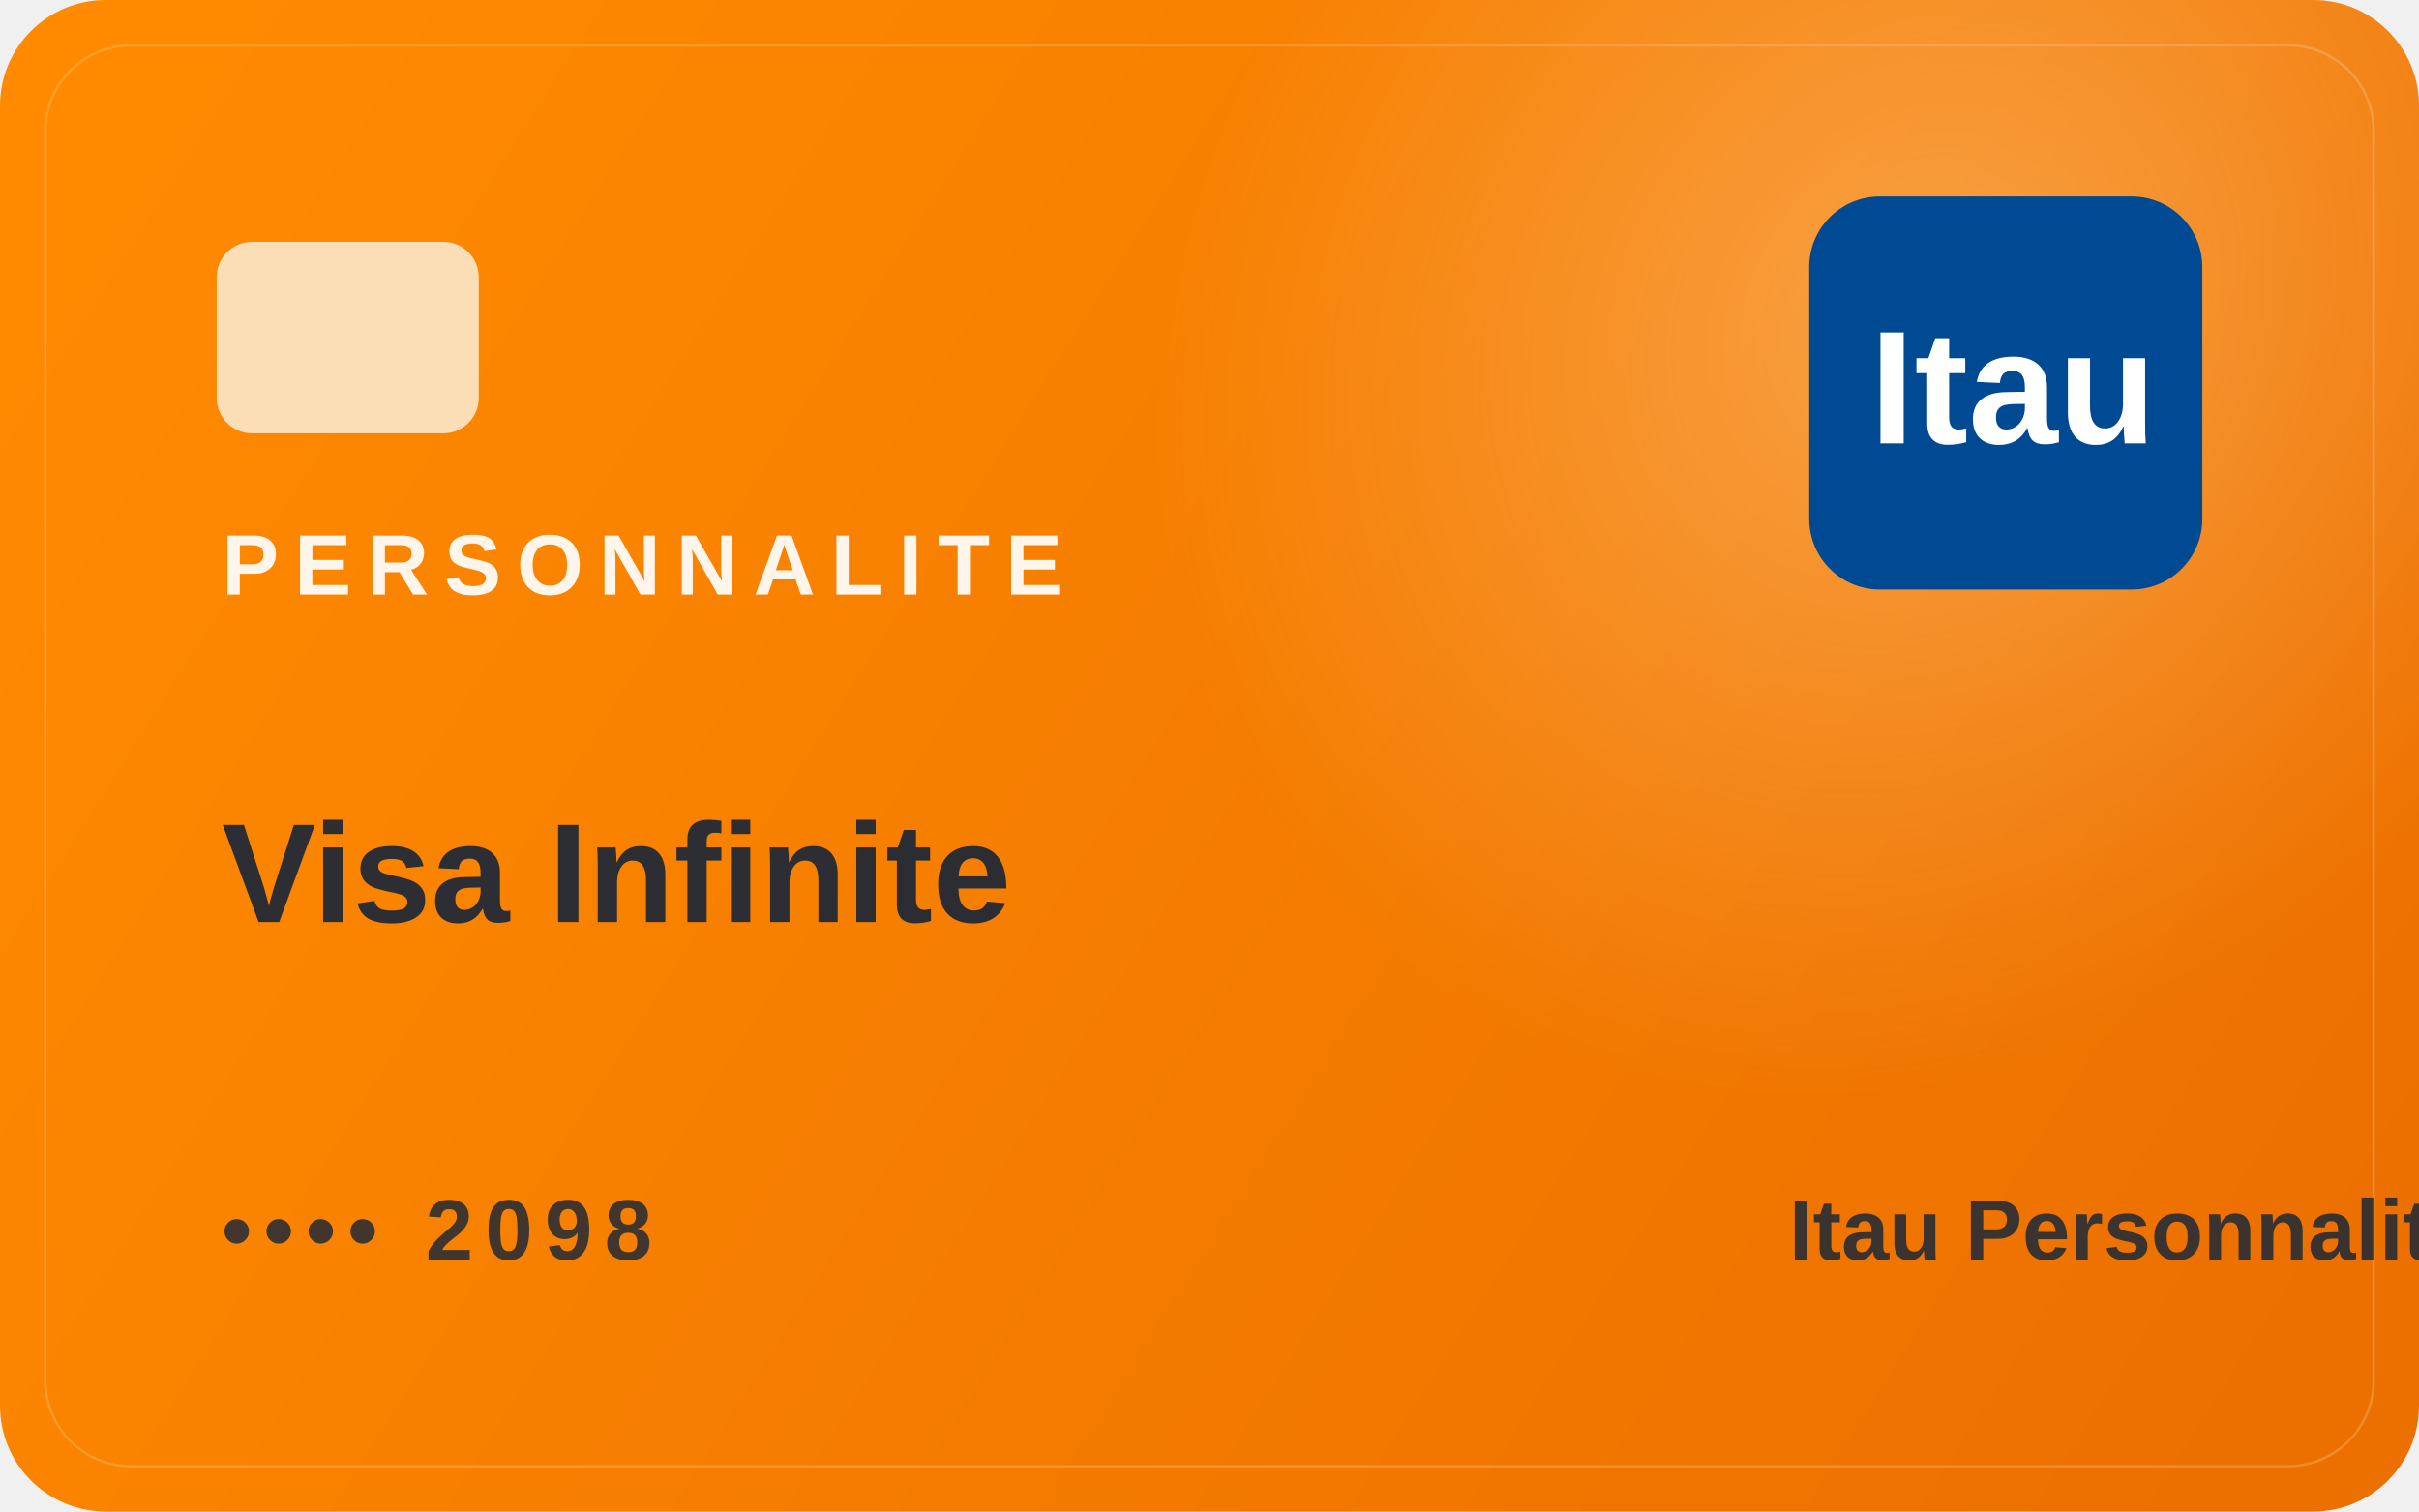
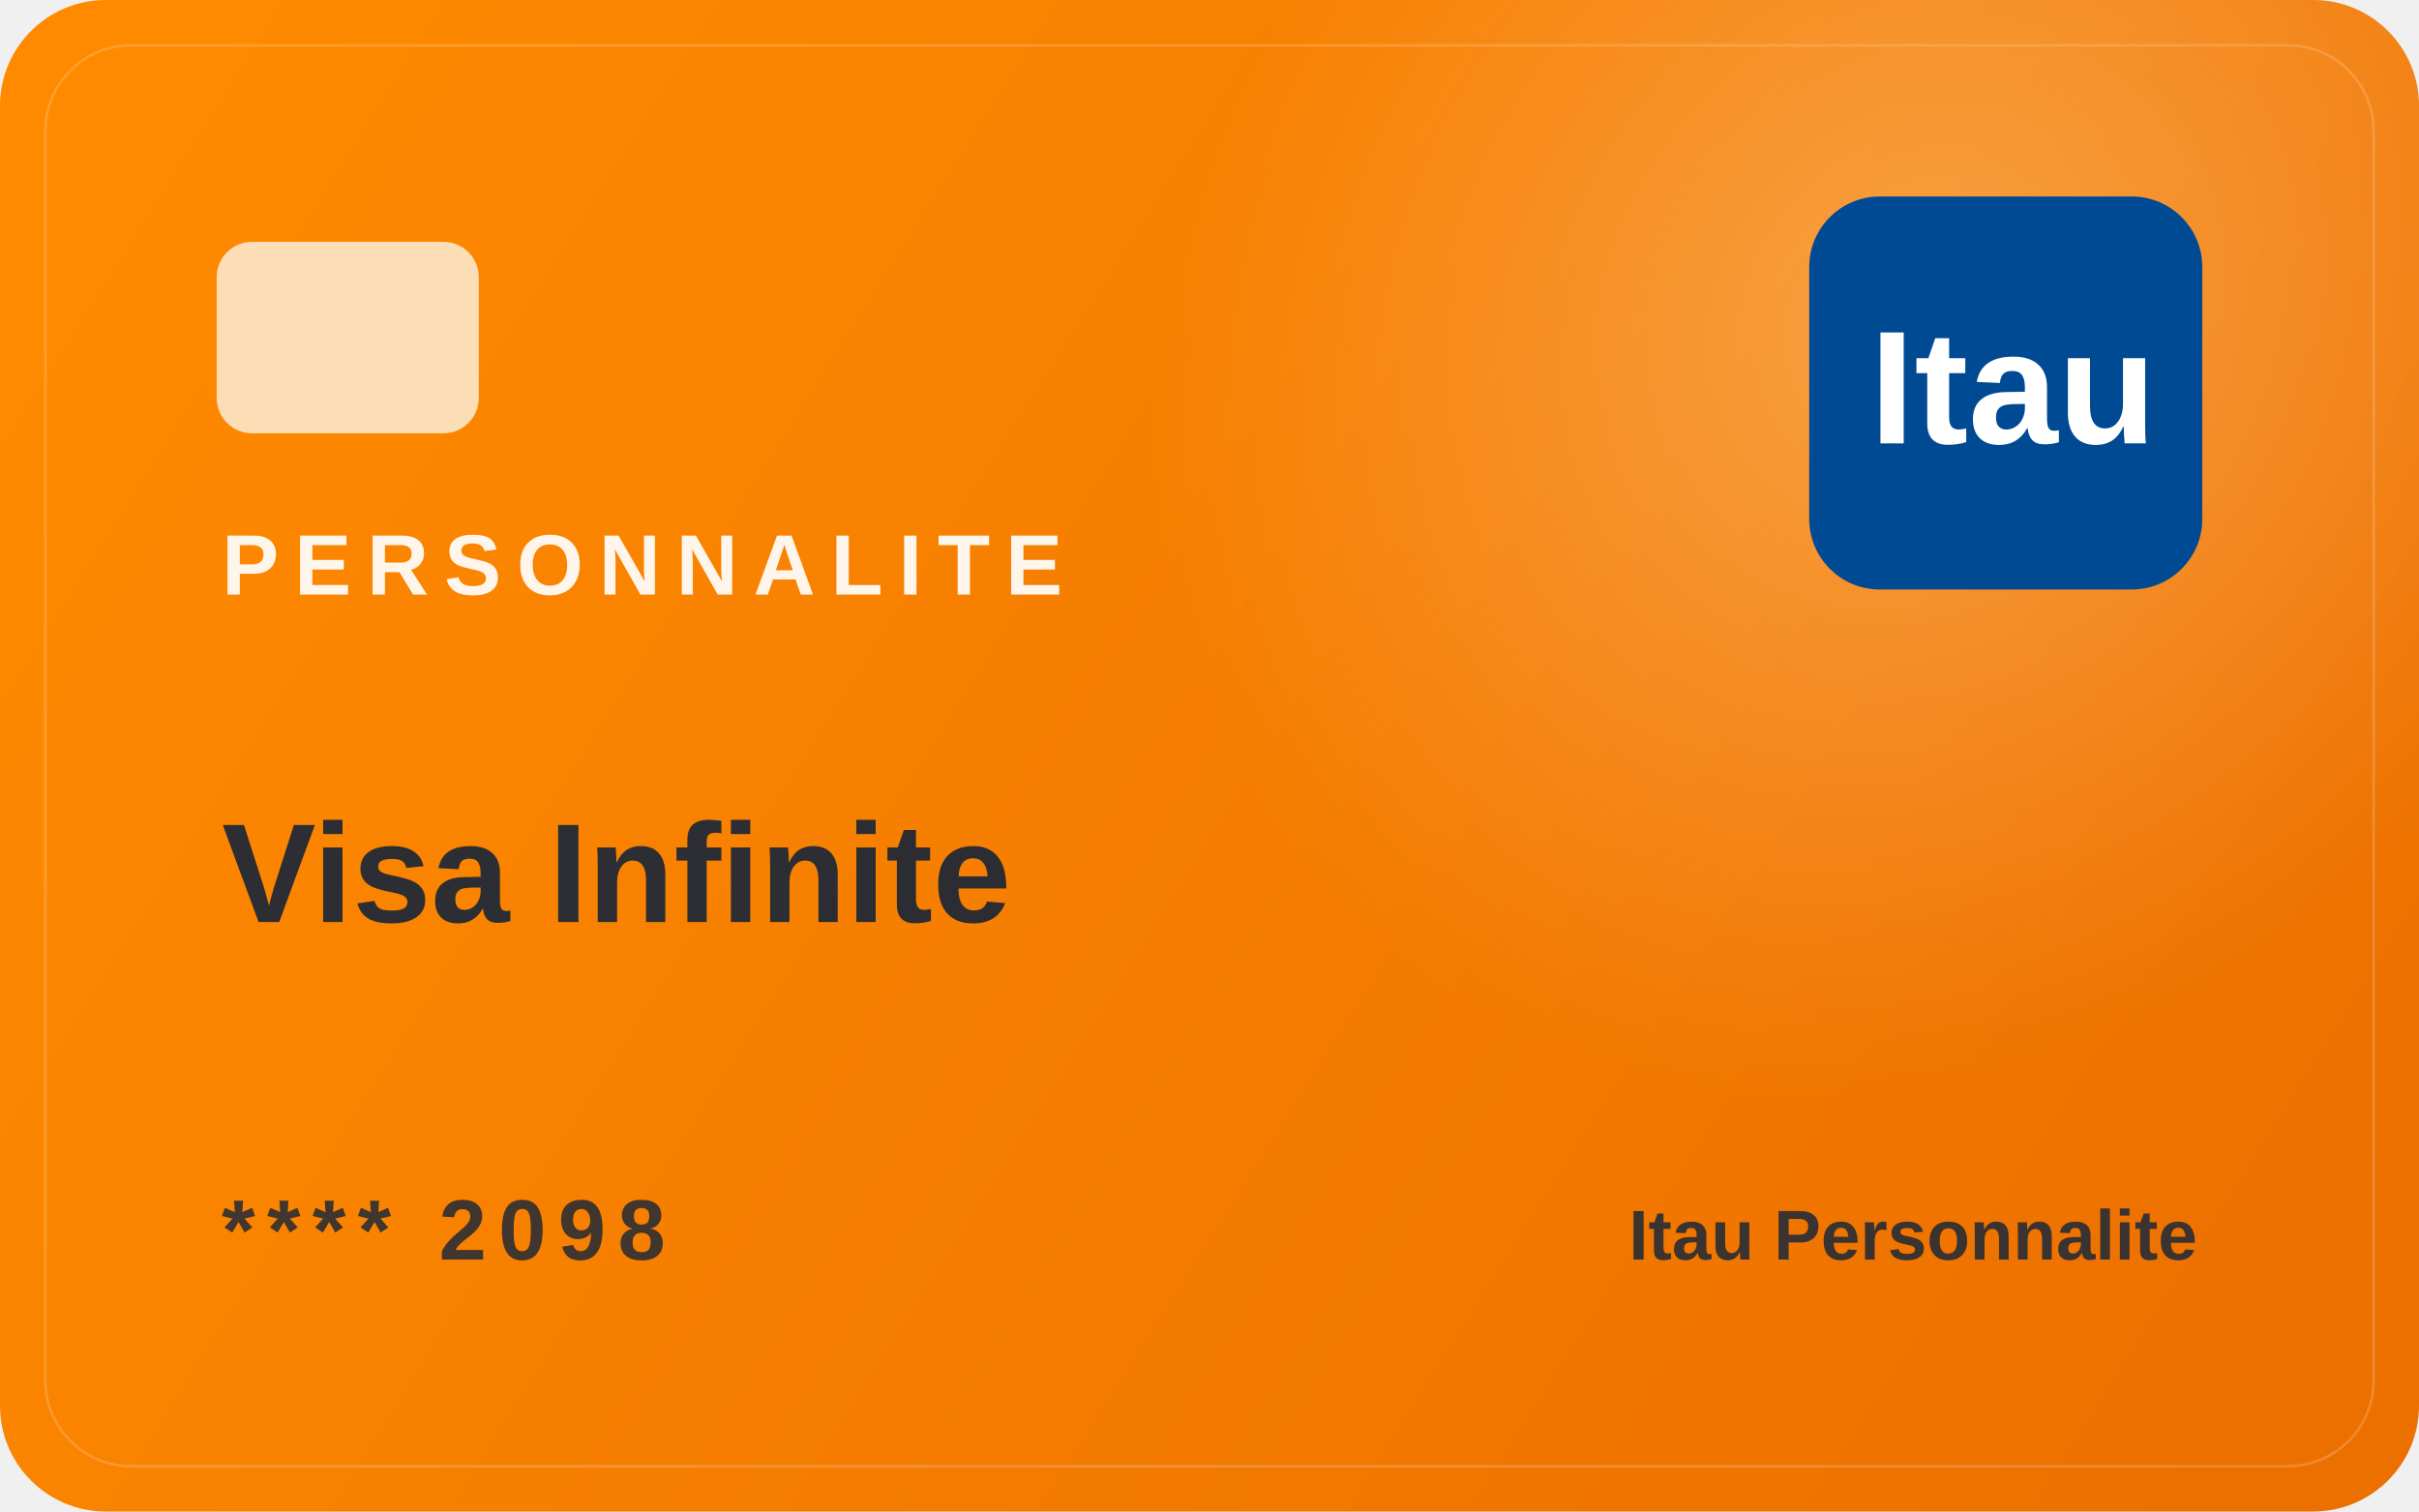
<svg xmlns="http://www.w3.org/2000/svg" width="960" height="600" viewBox="0 0 960 600" fill="none">
  <defs>
    <linearGradient id="itau-bg" x1="60" y1="36" x2="896" y2="564" gradientUnits="userSpaceOnUse">
      <stop stop-color="#FF8A00" />
      <stop offset="1" stop-color="#EC7000" />
    </linearGradient>
    <radialGradient id="itau-glow" cx="0" cy="0" r="1" gradientUnits="userSpaceOnUse" gradientTransform="translate(764 126) rotate(132) scale(330 284)">
      <stop stop-color="#FFD29B" stop-opacity="0.44" />
      <stop offset="1" stop-color="#FFD29B" stop-opacity="0" />
    </radialGradient>
  </defs>
  <rect width="960" height="600" rx="42" fill="url(#itau-bg)" />
  <rect x="18" y="18" width="924" height="564" rx="34" stroke="rgba(255,255,255,0.18)" />
  <rect width="960" height="600" rx="42" fill="url(#itau-glow)" />
  <rect x="86" y="96" width="104" height="76" rx="14" fill="#FBE3C0" fill-opacity="0.94" />
  <rect x="718" y="78" width="156" height="156" rx="28" fill="#004A93" />
  <text x="742" y="176" fill="white" font-family="Arial, sans-serif" font-size="64" font-weight="700">Itau</text>
  <text x="88" y="236" fill="white" fill-opacity="0.92" font-family="Arial, sans-serif" font-size="34" font-weight="700" letter-spacing="0.18em">PERSONNALITE</text>
  <text x="88" y="366" fill="#1F2937" fill-opacity="0.94" font-family="Arial, sans-serif" font-size="56" font-weight="700">Visa Infinite</text>
-   <text x="88" y="500" fill="#1F2937" fill-opacity="0.84" font-family="Arial, sans-serif" font-size="34" font-weight="600" letter-spacing="0.14em">•••• 2098</text>
-   <text x="710" y="500" fill="#1F2937" fill-opacity="0.86" font-family="Arial, sans-serif" font-size="34" font-weight="700">Itau Personnalite</text>
+   <text x="88" y="500" fill="#1F2937" fill-opacity="0.84" font-family="Arial, sans-serif" font-size="34" font-weight="600" letter-spacing="0.14em">**** 2098</text>
+   <text x="872" y="500" fill="#1F2937" fill-opacity="0.86" font-family="Arial, sans-serif" font-size="28" font-weight="700" text-anchor="end">Itau Personnalite</text>
</svg>
